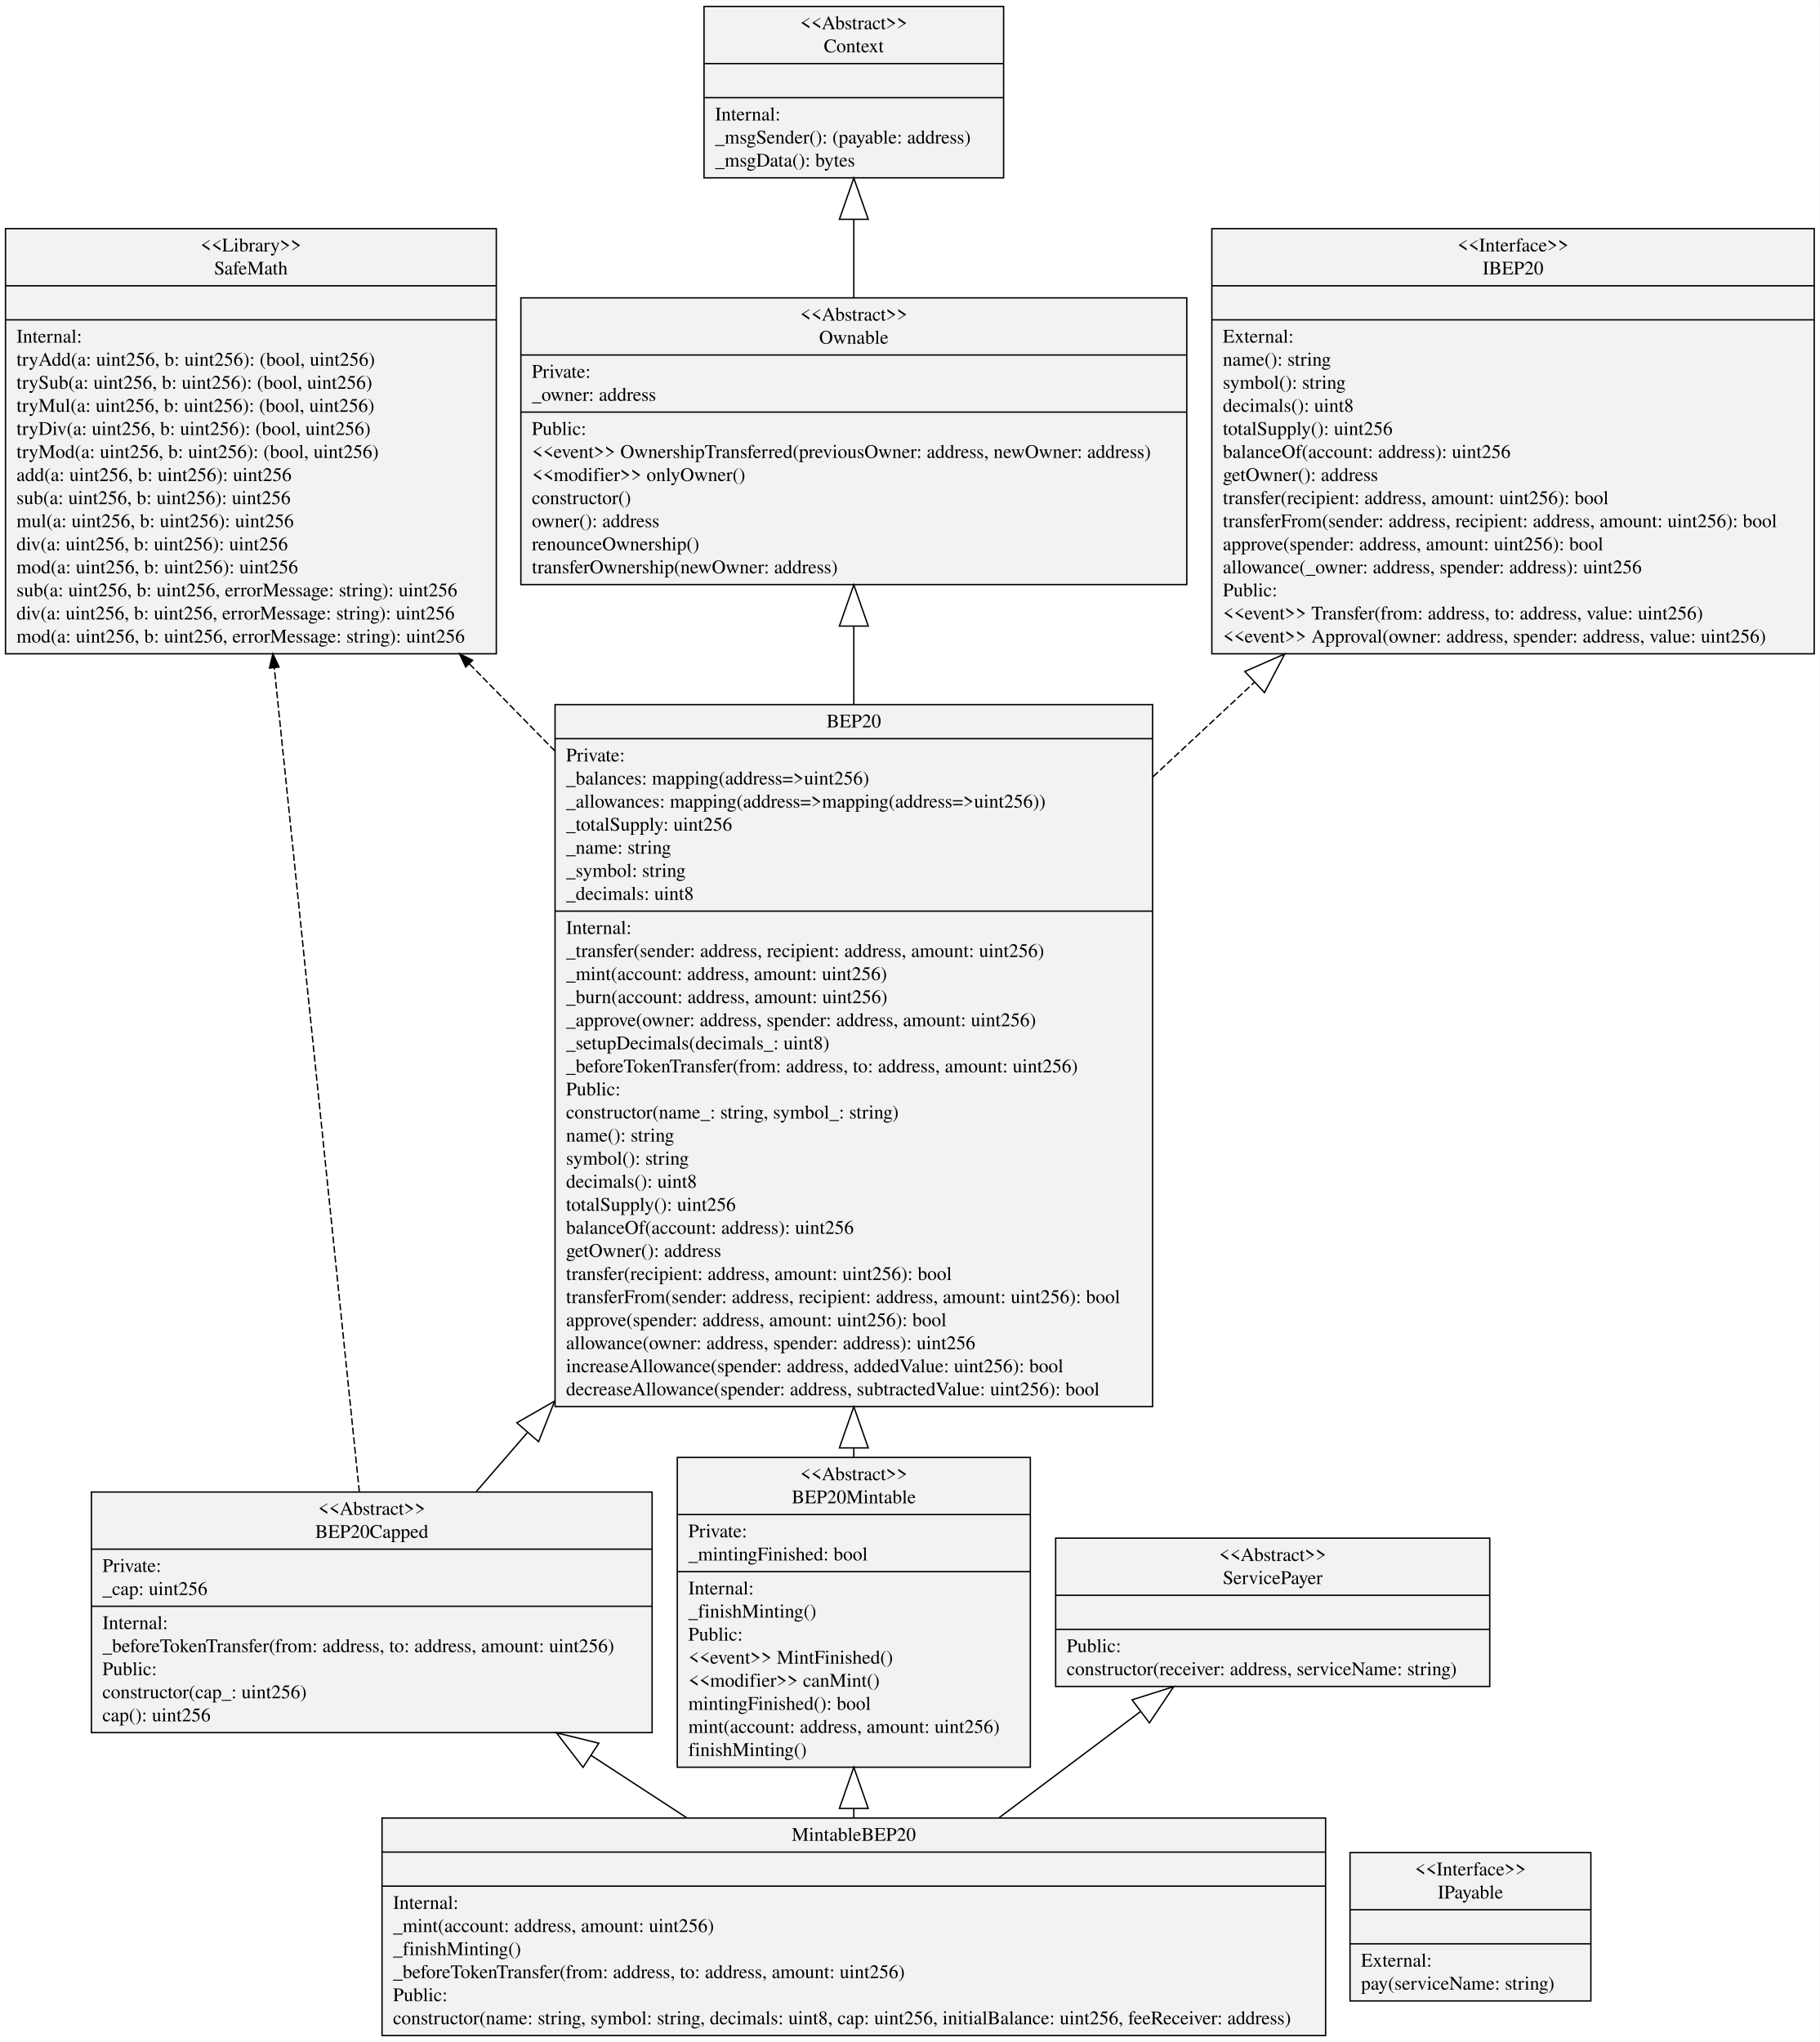
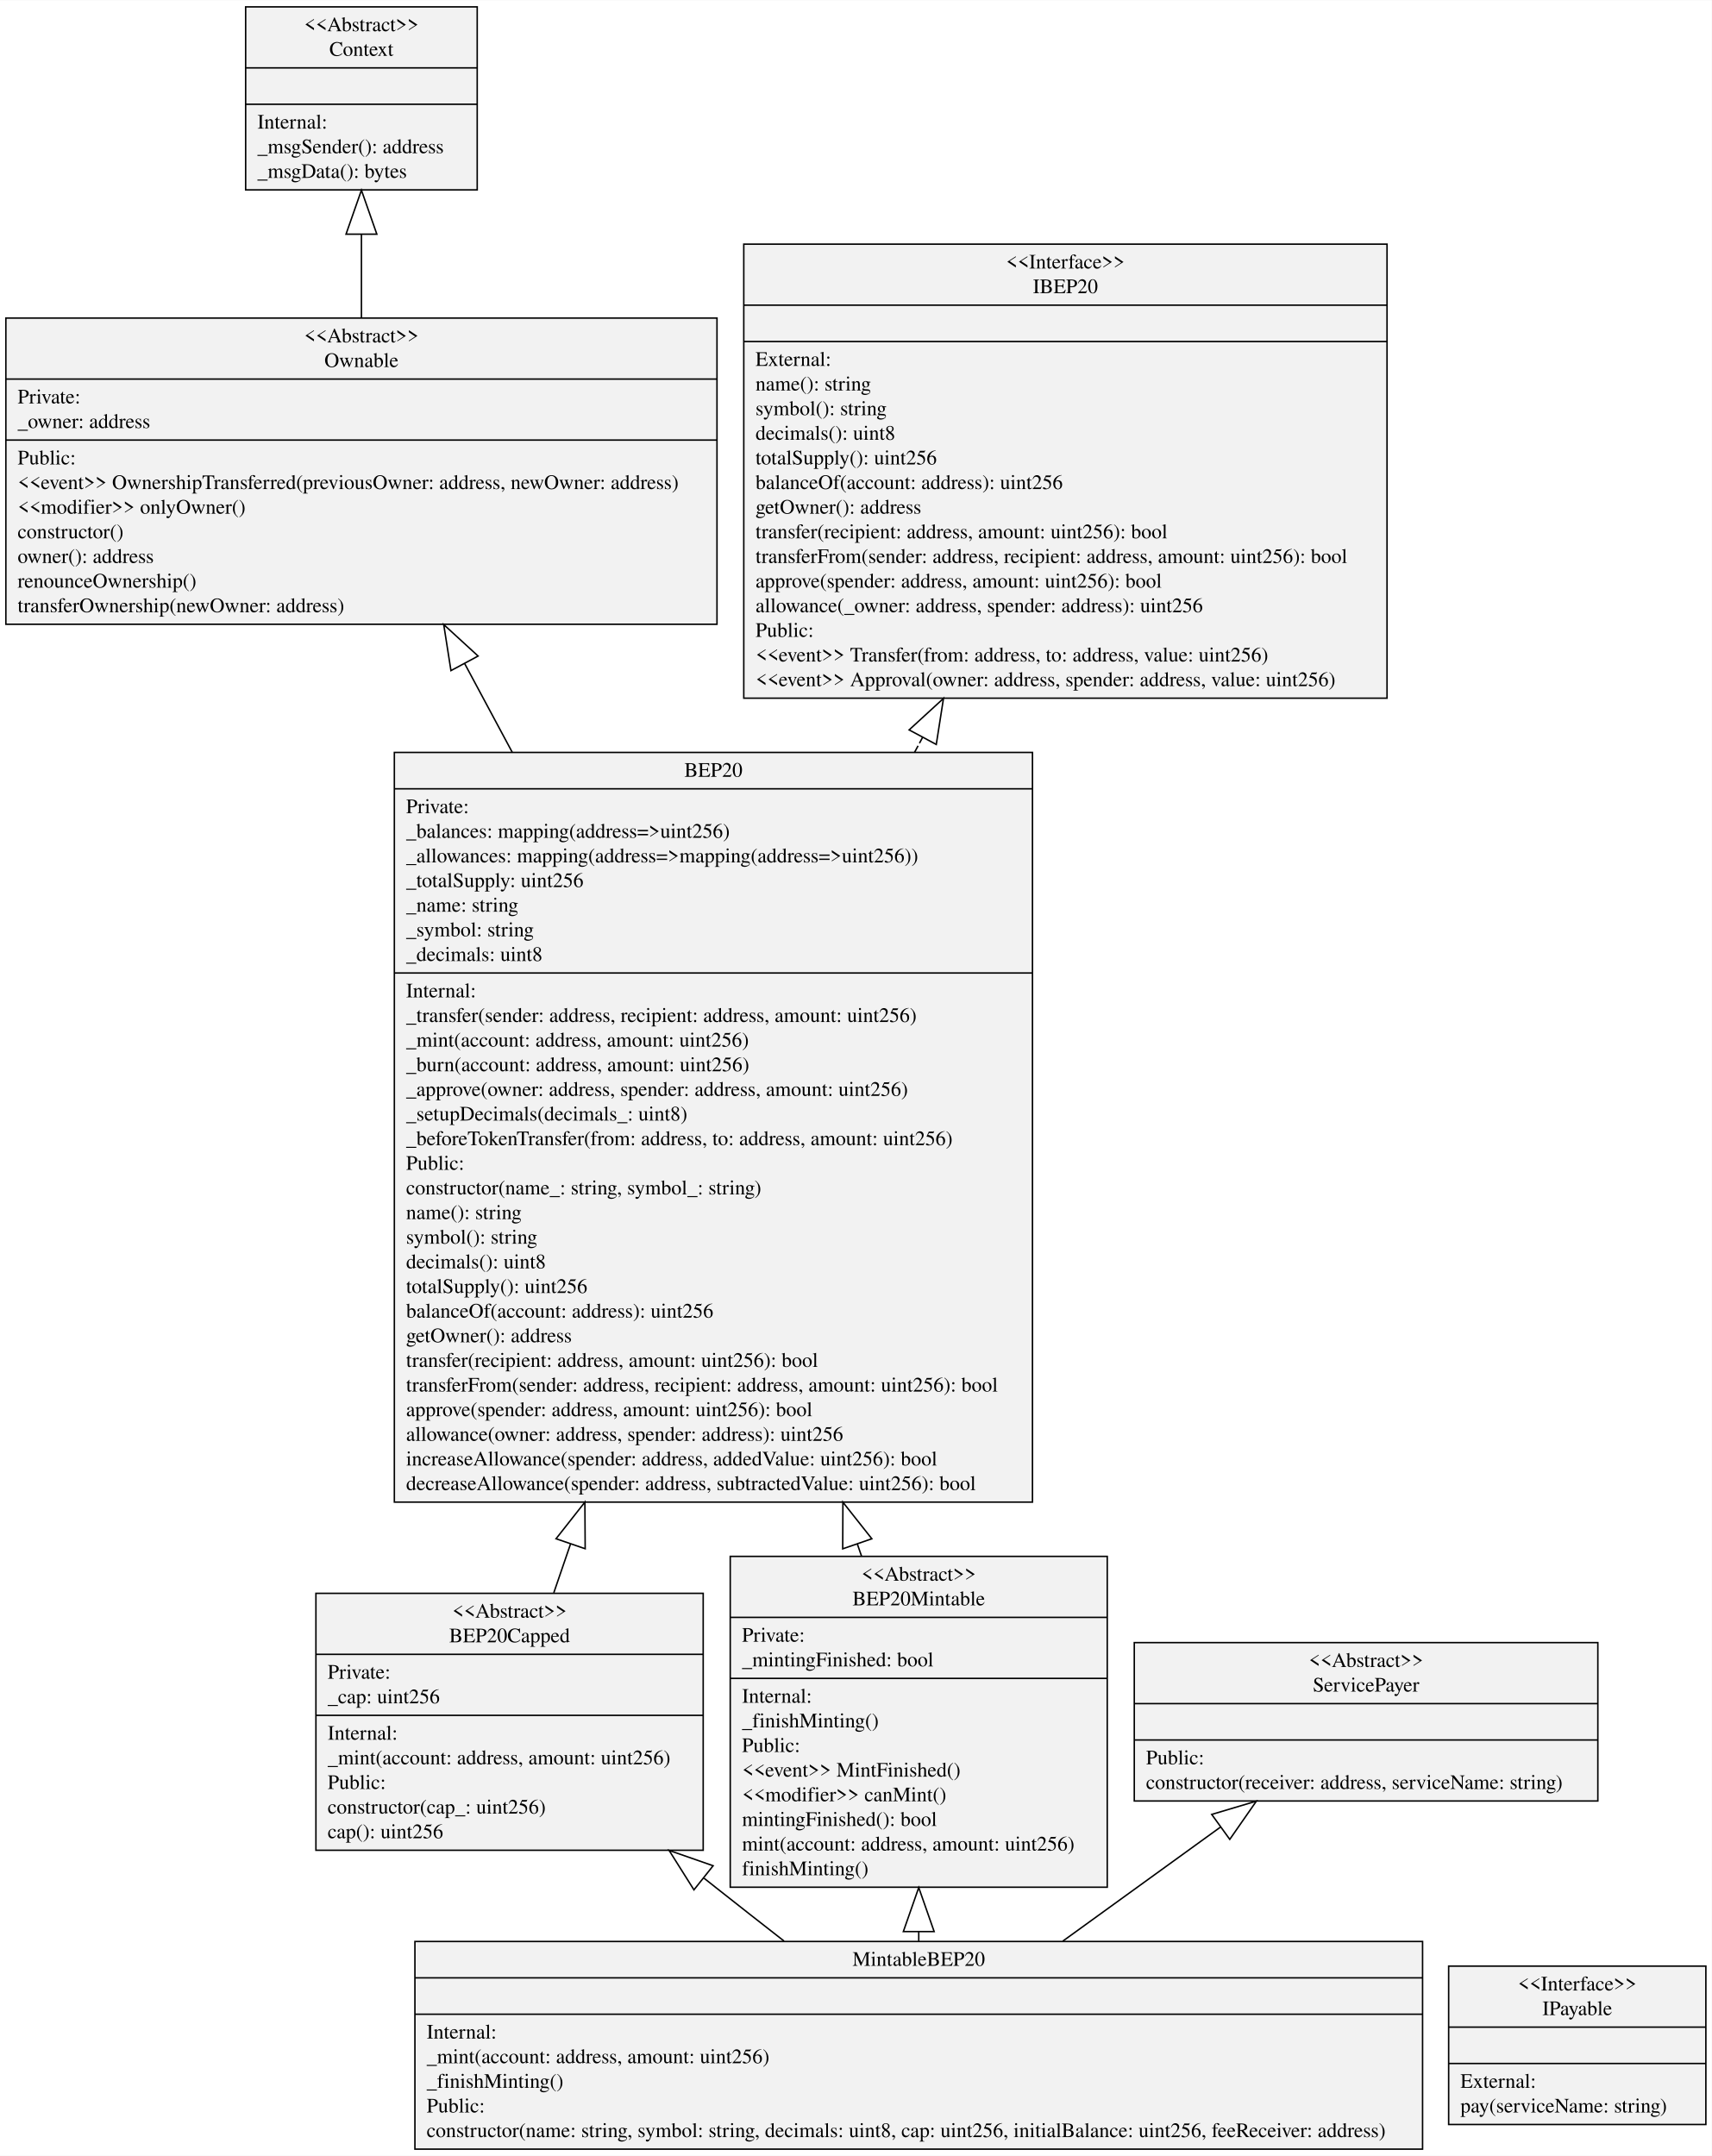
- <svg xmlns="http://www.w3.org/2000/svg" width="1325pt" height="1487pt" viewBox="0.00 0.00 1325.00 1486.60">
-   <g id="graph0" class="graph" transform="scale(1 1) rotate(0) translate(4 1482.6)">
-     <polygon fill="#ffffff" stroke="transparent" points="-4,4 -4,-1482.6 1320.996,-1482.6 1320.996,4 -4,4" />
+ <svg xmlns="http://www.w3.org/2000/svg" width="1167pt" height="1470pt" viewBox="0.00 0.00 1167.13 1469.80">
+   <g id="graph0" class="graph" transform="scale(1 1) rotate(0) translate(4 1465.8)">
+     <polygon fill="#ffffff" stroke="transparent" points="-4,4 -4,-1465.8 1163.126,-1465.8 1163.126,4 -4,4" />
    <g id="node1" class="node">
-       <polygon fill="#f2f2f2" stroke="#000000" points="508.624,-1353.3 508.624,-1478.1 726.769,-1478.1 726.769,-1353.3 508.624,-1353.3" />
-       <text text-anchor="middle" x="617.696" y="-1461.5" font-family="Times,serif" font-size="14.00" fill="#000000">&lt;&lt;Abstract&gt;&gt;</text>
-       <text text-anchor="middle" x="617.696" y="-1444.7" font-family="Times,serif" font-size="14.00" fill="#000000">Context</text>
-       <polyline fill="none" stroke="#000000" points="508.624,-1436.5 726.769,-1436.5 " />
-       <text text-anchor="middle" x="617.696" y="-1419.9" font-family="Times,serif" font-size="14.00" fill="#000000"> </text>
-       <polyline fill="none" stroke="#000000" points="508.624,-1411.7 726.769,-1411.7 " />
-       <text text-anchor="start" x="516.624" y="-1395.1" font-family="Times,serif" font-size="14.00" fill="#000000">Internal:</text>
-       <text text-anchor="start" x="516.624" y="-1378.3" font-family="Times,serif" font-size="14.00" fill="#000000">    _msgSender(): (payable: address)</text>
-       <text text-anchor="start" x="516.624" y="-1361.5" font-family="Times,serif" font-size="14.00" fill="#000000">    _msgData(): bytes</text>
+       <polygon fill="#f2f2f2" stroke="#000000" points="163.488,-1336.5 163.488,-1461.3 321.386,-1461.3 321.386,-1336.5 163.488,-1336.5" />
+       <text text-anchor="middle" x="242.437" y="-1444.7" font-family="Times,serif" font-size="14.00" fill="#000000">&lt;&lt;Abstract&gt;&gt;</text>
+       <text text-anchor="middle" x="242.437" y="-1427.9" font-family="Times,serif" font-size="14.00" fill="#000000">Context</text>
+       <polyline fill="none" stroke="#000000" points="163.488,-1419.7 321.386,-1419.7 " />
+       <text text-anchor="middle" x="242.437" y="-1403.1" font-family="Times,serif" font-size="14.00" fill="#000000"> </text>
+       <polyline fill="none" stroke="#000000" points="163.488,-1394.9 321.386,-1394.9 " />
+       <text text-anchor="start" x="171.488" y="-1378.3" font-family="Times,serif" font-size="14.00" fill="#000000">Internal:</text>
+       <text text-anchor="start" x="171.488" y="-1361.5" font-family="Times,serif" font-size="14.00" fill="#000000">    _msgSender(): address</text>
+       <text text-anchor="start" x="171.488" y="-1344.7" font-family="Times,serif" font-size="14.00" fill="#000000">    _msgData(): bytes</text>
    </g>
    <g id="node2" class="node">
-       <polygon fill="#f2f2f2" stroke="#000000" points="375.259,-1057.1 375.259,-1265.9 860.133,-1265.9 860.133,-1057.1 375.259,-1057.1" />
-       <text text-anchor="middle" x="617.696" y="-1249.3" font-family="Times,serif" font-size="14.00" fill="#000000">&lt;&lt;Abstract&gt;&gt;</text>
-       <text text-anchor="middle" x="617.696" y="-1232.5" font-family="Times,serif" font-size="14.00" fill="#000000">Ownable</text>
-       <polyline fill="none" stroke="#000000" points="375.259,-1224.3 860.133,-1224.3 " />
-       <text text-anchor="start" x="383.259" y="-1207.7" font-family="Times,serif" font-size="14.00" fill="#000000">Private:</text>
-       <text text-anchor="start" x="383.259" y="-1190.9" font-family="Times,serif" font-size="14.00" fill="#000000">   _owner: address</text>
-       <polyline fill="none" stroke="#000000" points="375.259,-1182.7 860.133,-1182.7 " />
-       <text text-anchor="start" x="383.259" y="-1166.1" font-family="Times,serif" font-size="14.00" fill="#000000">Public:</text>
-       <text text-anchor="start" x="383.259" y="-1149.3" font-family="Times,serif" font-size="14.00" fill="#000000">    &lt;&lt;event&gt;&gt; OwnershipTransferred(previousOwner: address, newOwner: address)</text>
-       <text text-anchor="start" x="383.259" y="-1132.5" font-family="Times,serif" font-size="14.00" fill="#000000">    &lt;&lt;modifier&gt;&gt; onlyOwner()</text>
-       <text text-anchor="start" x="383.259" y="-1115.7" font-family="Times,serif" font-size="14.00" fill="#000000">    constructor()</text>
-       <text text-anchor="start" x="383.259" y="-1098.9" font-family="Times,serif" font-size="14.00" fill="#000000">    owner(): address</text>
-       <text text-anchor="start" x="383.259" y="-1082.1" font-family="Times,serif" font-size="14.00" fill="#000000">    renounceOwnership()</text>
-       <text text-anchor="start" x="383.259" y="-1065.3" font-family="Times,serif" font-size="14.00" fill="#000000">    transferOwnership(newOwner: address)</text>
+       <polygon fill="#f2f2f2" stroke="#000000" points="0,-1040.3 0,-1249.1 484.874,-1249.1 484.874,-1040.3 0,-1040.3" />
+       <text text-anchor="middle" x="242.437" y="-1232.5" font-family="Times,serif" font-size="14.00" fill="#000000">&lt;&lt;Abstract&gt;&gt;</text>
+       <text text-anchor="middle" x="242.437" y="-1215.7" font-family="Times,serif" font-size="14.00" fill="#000000">Ownable</text>
+       <polyline fill="none" stroke="#000000" points="0,-1207.5 484.874,-1207.5 " />
+       <text text-anchor="start" x="8" y="-1190.9" font-family="Times,serif" font-size="14.00" fill="#000000">Private:</text>
+       <text text-anchor="start" x="8" y="-1174.1" font-family="Times,serif" font-size="14.00" fill="#000000">   _owner: address</text>
+       <polyline fill="none" stroke="#000000" points="0,-1165.9 484.874,-1165.9 " />
+       <text text-anchor="start" x="8" y="-1149.3" font-family="Times,serif" font-size="14.00" fill="#000000">Public:</text>
+       <text text-anchor="start" x="8" y="-1132.5" font-family="Times,serif" font-size="14.00" fill="#000000">    &lt;&lt;event&gt;&gt; OwnershipTransferred(previousOwner: address, newOwner: address)</text>
+       <text text-anchor="start" x="8" y="-1115.7" font-family="Times,serif" font-size="14.00" fill="#000000">    &lt;&lt;modifier&gt;&gt; onlyOwner()</text>
+       <text text-anchor="start" x="8" y="-1098.9" font-family="Times,serif" font-size="14.00" fill="#000000">    constructor()</text>
+       <text text-anchor="start" x="8" y="-1082.1" font-family="Times,serif" font-size="14.00" fill="#000000">    owner(): address</text>
+       <text text-anchor="start" x="8" y="-1065.3" font-family="Times,serif" font-size="14.00" fill="#000000">    renounceOwnership()</text>
+       <text text-anchor="start" x="8" y="-1048.5" font-family="Times,serif" font-size="14.00" fill="#000000">    transferOwnership(newOwner: address)</text>
    </g>
    <g id="edge1" class="edge">
-       <path fill="none" stroke="#000000" d="M617.696,-1265.993C617.696,-1284.826 617.696,-1304.344 617.696,-1322.819" />
-       <polygon fill="none" stroke="#000000" points="607.197,-1323.103 617.696,-1353.103 628.197,-1323.104 607.197,-1323.103" />
+       <path fill="none" stroke="#000000" d="M242.437,-1249.193C242.437,-1268.026 242.437,-1287.544 242.437,-1306.019" />
+       <polygon fill="none" stroke="#000000" points="231.937,-1306.303 242.437,-1336.303 252.937,-1306.304 231.937,-1306.303" />
    </g>
    <g id="node3" class="node">
-       <polygon fill="#f2f2f2" stroke="#000000" points="0,-1006.7 0,-1316.3 357.393,-1316.3 357.393,-1006.7 0,-1006.7" />
-       <text text-anchor="middle" x="178.696" y="-1299.7" font-family="Times,serif" font-size="14.00" fill="#000000">&lt;&lt;Library&gt;&gt;</text>
-       <text text-anchor="middle" x="178.696" y="-1282.9" font-family="Times,serif" font-size="14.00" fill="#000000">SafeMath</text>
-       <polyline fill="none" stroke="#000000" points="0,-1274.7 357.393,-1274.7 " />
-       <text text-anchor="middle" x="178.696" y="-1258.1" font-family="Times,serif" font-size="14.00" fill="#000000"> </text>
-       <polyline fill="none" stroke="#000000" points="0,-1249.9 357.393,-1249.9 " />
-       <text text-anchor="start" x="8" y="-1233.3" font-family="Times,serif" font-size="14.00" fill="#000000">Internal:</text>
-       <text text-anchor="start" x="8" y="-1216.5" font-family="Times,serif" font-size="14.00" fill="#000000">    tryAdd(a: uint256, b: uint256): (bool, uint256)</text>
-       <text text-anchor="start" x="8" y="-1199.7" font-family="Times,serif" font-size="14.00" fill="#000000">    trySub(a: uint256, b: uint256): (bool, uint256)</text>
-       <text text-anchor="start" x="8" y="-1182.9" font-family="Times,serif" font-size="14.00" fill="#000000">    tryMul(a: uint256, b: uint256): (bool, uint256)</text>
-       <text text-anchor="start" x="8" y="-1166.1" font-family="Times,serif" font-size="14.00" fill="#000000">    tryDiv(a: uint256, b: uint256): (bool, uint256)</text>
-       <text text-anchor="start" x="8" y="-1149.3" font-family="Times,serif" font-size="14.00" fill="#000000">    tryMod(a: uint256, b: uint256): (bool, uint256)</text>
-       <text text-anchor="start" x="8" y="-1132.5" font-family="Times,serif" font-size="14.00" fill="#000000">    add(a: uint256, b: uint256): uint256</text>
-       <text text-anchor="start" x="8" y="-1115.7" font-family="Times,serif" font-size="14.00" fill="#000000">    sub(a: uint256, b: uint256): uint256</text>
-       <text text-anchor="start" x="8" y="-1098.9" font-family="Times,serif" font-size="14.00" fill="#000000">    mul(a: uint256, b: uint256): uint256</text>
-       <text text-anchor="start" x="8" y="-1082.1" font-family="Times,serif" font-size="14.00" fill="#000000">    div(a: uint256, b: uint256): uint256</text>
-       <text text-anchor="start" x="8" y="-1065.3" font-family="Times,serif" font-size="14.00" fill="#000000">    mod(a: uint256, b: uint256): uint256</text>
-       <text text-anchor="start" x="8" y="-1048.5" font-family="Times,serif" font-size="14.00" fill="#000000">    sub(a: uint256, b: uint256, errorMessage: string): uint256</text>
-       <text text-anchor="start" x="8" y="-1031.7" font-family="Times,serif" font-size="14.00" fill="#000000">    div(a: uint256, b: uint256, errorMessage: string): uint256</text>
-       <text text-anchor="start" x="8" y="-1014.9" font-family="Times,serif" font-size="14.00" fill="#000000">    mod(a: uint256, b: uint256, errorMessage: string): uint256</text>
+       <polygon fill="#f2f2f2" stroke="#000000" points="503.137,-989.9 503.137,-1299.5 941.737,-1299.5 941.737,-989.9 503.137,-989.9" />
+       <text text-anchor="middle" x="722.437" y="-1282.9" font-family="Times,serif" font-size="14.00" fill="#000000">&lt;&lt;Interface&gt;&gt;</text>
+       <text text-anchor="middle" x="722.437" y="-1266.1" font-family="Times,serif" font-size="14.00" fill="#000000">IBEP20</text>
+       <polyline fill="none" stroke="#000000" points="503.137,-1257.9 941.737,-1257.9 " />
+       <text text-anchor="middle" x="722.437" y="-1241.3" font-family="Times,serif" font-size="14.00" fill="#000000"> </text>
+       <polyline fill="none" stroke="#000000" points="503.137,-1233.1 941.737,-1233.1 " />
+       <text text-anchor="start" x="511.137" y="-1216.5" font-family="Times,serif" font-size="14.00" fill="#000000">External:</text>
+       <text text-anchor="start" x="511.137" y="-1199.7" font-family="Times,serif" font-size="14.00" fill="#000000">     name(): string</text>
+       <text text-anchor="start" x="511.137" y="-1182.9" font-family="Times,serif" font-size="14.00" fill="#000000">     symbol(): string</text>
+       <text text-anchor="start" x="511.137" y="-1166.1" font-family="Times,serif" font-size="14.00" fill="#000000">     decimals(): uint8</text>
+       <text text-anchor="start" x="511.137" y="-1149.3" font-family="Times,serif" font-size="14.00" fill="#000000">     totalSupply(): uint256</text>
+       <text text-anchor="start" x="511.137" y="-1132.5" font-family="Times,serif" font-size="14.00" fill="#000000">     balanceOf(account: address): uint256</text>
+       <text text-anchor="start" x="511.137" y="-1115.7" font-family="Times,serif" font-size="14.00" fill="#000000">     getOwner(): address</text>
+       <text text-anchor="start" x="511.137" y="-1098.9" font-family="Times,serif" font-size="14.00" fill="#000000">     transfer(recipient: address, amount: uint256): bool</text>
+       <text text-anchor="start" x="511.137" y="-1082.1" font-family="Times,serif" font-size="14.00" fill="#000000">     transferFrom(sender: address, recipient: address, amount: uint256): bool</text>
+       <text text-anchor="start" x="511.137" y="-1065.3" font-family="Times,serif" font-size="14.00" fill="#000000">     approve(spender: address, amount: uint256): bool</text>
+       <text text-anchor="start" x="511.137" y="-1048.5" font-family="Times,serif" font-size="14.00" fill="#000000">     allowance(_owner: address, spender: address): uint256</text>
+       <text text-anchor="start" x="511.137" y="-1031.7" font-family="Times,serif" font-size="14.00" fill="#000000">Public:</text>
+       <text text-anchor="start" x="511.137" y="-1014.9" font-family="Times,serif" font-size="14.00" fill="#000000">    &lt;&lt;event&gt;&gt; Transfer(from: address, to: address, value: uint256)</text>
+       <text text-anchor="start" x="511.137" y="-998.1" font-family="Times,serif" font-size="14.00" fill="#000000">    &lt;&lt;event&gt;&gt; Approval(owner: address, spender: address, value: uint256)</text>
    </g>
    <g id="node4" class="node">
-       <polygon fill="#f2f2f2" stroke="#000000" points="878.396,-1006.7 878.396,-1316.3 1316.996,-1316.3 1316.996,-1006.7 878.396,-1006.7" />
-       <text text-anchor="middle" x="1097.696" y="-1299.7" font-family="Times,serif" font-size="14.00" fill="#000000">&lt;&lt;Interface&gt;&gt;</text>
-       <text text-anchor="middle" x="1097.696" y="-1282.9" font-family="Times,serif" font-size="14.00" fill="#000000">IBEP20</text>
-       <polyline fill="none" stroke="#000000" points="878.396,-1274.7 1316.996,-1274.7 " />
-       <text text-anchor="middle" x="1097.696" y="-1258.1" font-family="Times,serif" font-size="14.00" fill="#000000"> </text>
-       <polyline fill="none" stroke="#000000" points="878.396,-1249.9 1316.996,-1249.9 " />
-       <text text-anchor="start" x="886.396" y="-1233.3" font-family="Times,serif" font-size="14.00" fill="#000000">External:</text>
-       <text text-anchor="start" x="886.396" y="-1216.5" font-family="Times,serif" font-size="14.00" fill="#000000">     name(): string</text>
-       <text text-anchor="start" x="886.396" y="-1199.7" font-family="Times,serif" font-size="14.00" fill="#000000">     symbol(): string</text>
-       <text text-anchor="start" x="886.396" y="-1182.9" font-family="Times,serif" font-size="14.00" fill="#000000">     decimals(): uint8</text>
-       <text text-anchor="start" x="886.396" y="-1166.1" font-family="Times,serif" font-size="14.00" fill="#000000">     totalSupply(): uint256</text>
-       <text text-anchor="start" x="886.396" y="-1149.3" font-family="Times,serif" font-size="14.00" fill="#000000">     balanceOf(account: address): uint256</text>
-       <text text-anchor="start" x="886.396" y="-1132.5" font-family="Times,serif" font-size="14.00" fill="#000000">     getOwner(): address</text>
-       <text text-anchor="start" x="886.396" y="-1115.7" font-family="Times,serif" font-size="14.00" fill="#000000">     transfer(recipient: address, amount: uint256): bool</text>
-       <text text-anchor="start" x="886.396" y="-1098.9" font-family="Times,serif" font-size="14.00" fill="#000000">     transferFrom(sender: address, recipient: address, amount: uint256): bool</text>
-       <text text-anchor="start" x="886.396" y="-1082.1" font-family="Times,serif" font-size="14.00" fill="#000000">     approve(spender: address, amount: uint256): bool</text>
-       <text text-anchor="start" x="886.396" y="-1065.3" font-family="Times,serif" font-size="14.00" fill="#000000">     allowance(_owner: address, spender: address): uint256</text>
-       <text text-anchor="start" x="886.396" y="-1048.5" font-family="Times,serif" font-size="14.00" fill="#000000">Public:</text>
-       <text text-anchor="start" x="886.396" y="-1031.7" font-family="Times,serif" font-size="14.00" fill="#000000">    &lt;&lt;event&gt;&gt; Transfer(from: address, to: address, value: uint256)</text>
-       <text text-anchor="start" x="886.396" y="-1014.9" font-family="Times,serif" font-size="14.00" fill="#000000">    &lt;&lt;event&gt;&gt; Approval(owner: address, spender: address, value: uint256)</text>
+       <polygon fill="#f2f2f2" stroke="#000000" points="264.887,-441.7 264.887,-952.9 699.987,-952.9 699.987,-441.7 264.887,-441.7" />
+       <text text-anchor="middle" x="482.437" y="-936.3" font-family="Times,serif" font-size="14.00" fill="#000000">BEP20</text>
+       <polyline fill="none" stroke="#000000" points="264.887,-928.1 699.987,-928.1 " />
+       <text text-anchor="start" x="272.887" y="-911.5" font-family="Times,serif" font-size="14.00" fill="#000000">Private:</text>
+       <text text-anchor="start" x="272.887" y="-894.7" font-family="Times,serif" font-size="14.00" fill="#000000">   _balances: mapping(address=&gt;uint256)</text>
+       <text text-anchor="start" x="272.887" y="-877.9" font-family="Times,serif" font-size="14.00" fill="#000000">   _allowances: mapping(address=&gt;mapping(address=&gt;uint256))</text>
+       <text text-anchor="start" x="272.887" y="-861.1" font-family="Times,serif" font-size="14.00" fill="#000000">   _totalSupply: uint256</text>
+       <text text-anchor="start" x="272.887" y="-844.3" font-family="Times,serif" font-size="14.00" fill="#000000">   _name: string</text>
+       <text text-anchor="start" x="272.887" y="-827.5" font-family="Times,serif" font-size="14.00" fill="#000000">   _symbol: string</text>
+       <text text-anchor="start" x="272.887" y="-810.7" font-family="Times,serif" font-size="14.00" fill="#000000">   _decimals: uint8</text>
+       <polyline fill="none" stroke="#000000" points="264.887,-802.5 699.987,-802.5 " />
+       <text text-anchor="start" x="272.887" y="-785.9" font-family="Times,serif" font-size="14.00" fill="#000000">Internal:</text>
+       <text text-anchor="start" x="272.887" y="-769.1" font-family="Times,serif" font-size="14.00" fill="#000000">    _transfer(sender: address, recipient: address, amount: uint256)</text>
+       <text text-anchor="start" x="272.887" y="-752.3" font-family="Times,serif" font-size="14.00" fill="#000000">    _mint(account: address, amount: uint256)</text>
+       <text text-anchor="start" x="272.887" y="-735.5" font-family="Times,serif" font-size="14.00" fill="#000000">    _burn(account: address, amount: uint256)</text>
+       <text text-anchor="start" x="272.887" y="-718.7" font-family="Times,serif" font-size="14.00" fill="#000000">    _approve(owner: address, spender: address, amount: uint256)</text>
+       <text text-anchor="start" x="272.887" y="-701.9" font-family="Times,serif" font-size="14.00" fill="#000000">    _setupDecimals(decimals_: uint8)</text>
+       <text text-anchor="start" x="272.887" y="-685.1" font-family="Times,serif" font-size="14.00" fill="#000000">    _beforeTokenTransfer(from: address, to: address, amount: uint256)</text>
+       <text text-anchor="start" x="272.887" y="-668.3" font-family="Times,serif" font-size="14.00" fill="#000000">Public:</text>
+       <text text-anchor="start" x="272.887" y="-651.5" font-family="Times,serif" font-size="14.00" fill="#000000">    constructor(name_: string, symbol_: string)</text>
+       <text text-anchor="start" x="272.887" y="-634.7" font-family="Times,serif" font-size="14.00" fill="#000000">    name(): string</text>
+       <text text-anchor="start" x="272.887" y="-617.9" font-family="Times,serif" font-size="14.00" fill="#000000">    symbol(): string</text>
+       <text text-anchor="start" x="272.887" y="-601.1" font-family="Times,serif" font-size="14.00" fill="#000000">    decimals(): uint8</text>
+       <text text-anchor="start" x="272.887" y="-584.3" font-family="Times,serif" font-size="14.00" fill="#000000">    totalSupply(): uint256</text>
+       <text text-anchor="start" x="272.887" y="-567.5" font-family="Times,serif" font-size="14.00" fill="#000000">    balanceOf(account: address): uint256</text>
+       <text text-anchor="start" x="272.887" y="-550.7" font-family="Times,serif" font-size="14.00" fill="#000000">    getOwner(): address</text>
+       <text text-anchor="start" x="272.887" y="-533.9" font-family="Times,serif" font-size="14.00" fill="#000000">    transfer(recipient: address, amount: uint256): bool</text>
+       <text text-anchor="start" x="272.887" y="-517.1" font-family="Times,serif" font-size="14.00" fill="#000000">    transferFrom(sender: address, recipient: address, amount: uint256): bool</text>
+       <text text-anchor="start" x="272.887" y="-500.3" font-family="Times,serif" font-size="14.00" fill="#000000">    approve(spender: address, amount: uint256): bool</text>
+       <text text-anchor="start" x="272.887" y="-483.5" font-family="Times,serif" font-size="14.00" fill="#000000">    allowance(owner: address, spender: address): uint256</text>
+       <text text-anchor="start" x="272.887" y="-466.7" font-family="Times,serif" font-size="14.00" fill="#000000">    increaseAllowance(spender: address, addedValue: uint256): bool</text>
+       <text text-anchor="start" x="272.887" y="-449.9" font-family="Times,serif" font-size="14.00" fill="#000000">    decreaseAllowance(spender: address, subtractedValue: uint256): bool</text>
+     </g>
+     <g id="edge2" class="edge">
+       <path fill="none" stroke="#000000" d="M345.263,-953.015C334.094,-973.836 323.127,-994.28 312.762,-1013.603" />
+       <polygon fill="none" stroke="#000000" points="303.477,-1008.7 298.548,-1040.1 321.982,-1018.627 303.477,-1008.7" />
+     </g>
+     <g id="edge3" class="edge">
+       <path fill="none" stroke="#000000" stroke-dasharray="5,2" d="M619.611,-953.015C621.434,-956.414 623.252,-959.803 625.063,-963.178" />
+       <polygon fill="none" stroke="#000000" points="615.878,-968.269 639.312,-989.742 634.384,-958.342 615.878,-968.269" />
    </g>
    <g id="node5" class="node">
-       <polygon fill="#f2f2f2" stroke="#000000" points="400.147,-458.5 400.147,-969.7 835.246,-969.7 835.246,-458.5 400.147,-458.5" />
-       <text text-anchor="middle" x="617.696" y="-953.1" font-family="Times,serif" font-size="14.00" fill="#000000">BEP20</text>
-       <polyline fill="none" stroke="#000000" points="400.147,-944.9 835.246,-944.9 " />
-       <text text-anchor="start" x="408.147" y="-928.3" font-family="Times,serif" font-size="14.00" fill="#000000">Private:</text>
-       <text text-anchor="start" x="408.147" y="-911.5" font-family="Times,serif" font-size="14.00" fill="#000000">   _balances: mapping(address=&gt;uint256)</text>
-       <text text-anchor="start" x="408.147" y="-894.7" font-family="Times,serif" font-size="14.00" fill="#000000">   _allowances: mapping(address=&gt;mapping(address=&gt;uint256))</text>
-       <text text-anchor="start" x="408.147" y="-877.9" font-family="Times,serif" font-size="14.00" fill="#000000">   _totalSupply: uint256</text>
-       <text text-anchor="start" x="408.147" y="-861.1" font-family="Times,serif" font-size="14.00" fill="#000000">   _name: string</text>
-       <text text-anchor="start" x="408.147" y="-844.3" font-family="Times,serif" font-size="14.00" fill="#000000">   _symbol: string</text>
-       <text text-anchor="start" x="408.147" y="-827.5" font-family="Times,serif" font-size="14.00" fill="#000000">   _decimals: uint8</text>
-       <polyline fill="none" stroke="#000000" points="400.147,-819.3 835.246,-819.3 " />
-       <text text-anchor="start" x="408.147" y="-802.7" font-family="Times,serif" font-size="14.00" fill="#000000">Internal:</text>
-       <text text-anchor="start" x="408.147" y="-785.9" font-family="Times,serif" font-size="14.00" fill="#000000">    _transfer(sender: address, recipient: address, amount: uint256)</text>
-       <text text-anchor="start" x="408.147" y="-769.1" font-family="Times,serif" font-size="14.00" fill="#000000">    _mint(account: address, amount: uint256)</text>
-       <text text-anchor="start" x="408.147" y="-752.3" font-family="Times,serif" font-size="14.00" fill="#000000">    _burn(account: address, amount: uint256)</text>
-       <text text-anchor="start" x="408.147" y="-735.5" font-family="Times,serif" font-size="14.00" fill="#000000">    _approve(owner: address, spender: address, amount: uint256)</text>
-       <text text-anchor="start" x="408.147" y="-718.7" font-family="Times,serif" font-size="14.00" fill="#000000">    _setupDecimals(decimals_: uint8)</text>
-       <text text-anchor="start" x="408.147" y="-701.9" font-family="Times,serif" font-size="14.00" fill="#000000">    _beforeTokenTransfer(from: address, to: address, amount: uint256)</text>
-       <text text-anchor="start" x="408.147" y="-685.1" font-family="Times,serif" font-size="14.00" fill="#000000">Public:</text>
-       <text text-anchor="start" x="408.147" y="-668.3" font-family="Times,serif" font-size="14.00" fill="#000000">    constructor(name_: string, symbol_: string)</text>
-       <text text-anchor="start" x="408.147" y="-651.5" font-family="Times,serif" font-size="14.00" fill="#000000">    name(): string</text>
-       <text text-anchor="start" x="408.147" y="-634.7" font-family="Times,serif" font-size="14.00" fill="#000000">    symbol(): string</text>
-       <text text-anchor="start" x="408.147" y="-617.9" font-family="Times,serif" font-size="14.00" fill="#000000">    decimals(): uint8</text>
-       <text text-anchor="start" x="408.147" y="-601.1" font-family="Times,serif" font-size="14.00" fill="#000000">    totalSupply(): uint256</text>
-       <text text-anchor="start" x="408.147" y="-584.3" font-family="Times,serif" font-size="14.00" fill="#000000">    balanceOf(account: address): uint256</text>
-       <text text-anchor="start" x="408.147" y="-567.5" font-family="Times,serif" font-size="14.00" fill="#000000">    getOwner(): address</text>
-       <text text-anchor="start" x="408.147" y="-550.7" font-family="Times,serif" font-size="14.00" fill="#000000">    transfer(recipient: address, amount: uint256): bool</text>
-       <text text-anchor="start" x="408.147" y="-533.9" font-family="Times,serif" font-size="14.00" fill="#000000">    transferFrom(sender: address, recipient: address, amount: uint256): bool</text>
-       <text text-anchor="start" x="408.147" y="-517.1" font-family="Times,serif" font-size="14.00" fill="#000000">    approve(spender: address, amount: uint256): bool</text>
-       <text text-anchor="start" x="408.147" y="-500.3" font-family="Times,serif" font-size="14.00" fill="#000000">    allowance(owner: address, spender: address): uint256</text>
-       <text text-anchor="start" x="408.147" y="-483.5" font-family="Times,serif" font-size="14.00" fill="#000000">    increaseAllowance(spender: address, addedValue: uint256): bool</text>
-       <text text-anchor="start" x="408.147" y="-466.7" font-family="Times,serif" font-size="14.00" fill="#000000">    decreaseAllowance(spender: address, subtractedValue: uint256): bool</text>
-     </g>
-     <g id="edge2" class="edge">
-       <path fill="none" stroke="#000000" d="M617.696,-969.815C617.696,-989.32 617.696,-1008.493 617.696,-1026.725" />
-       <polygon fill="none" stroke="#000000" points="607.197,-1026.9 617.696,-1056.9 628.197,-1026.9 607.197,-1026.9" />
+       <polygon fill="#f2f2f2" stroke="#000000" points="211.405,-204.3 211.405,-379.5 475.469,-379.5 475.469,-204.3 211.405,-204.3" />
+       <text text-anchor="middle" x="343.437" y="-362.9" font-family="Times,serif" font-size="14.00" fill="#000000">&lt;&lt;Abstract&gt;&gt;</text>
+       <text text-anchor="middle" x="343.437" y="-346.1" font-family="Times,serif" font-size="14.00" fill="#000000">BEP20Capped</text>
+       <polyline fill="none" stroke="#000000" points="211.405,-337.9 475.469,-337.9 " />
+       <text text-anchor="start" x="219.405" y="-321.3" font-family="Times,serif" font-size="14.00" fill="#000000">Private:</text>
+       <text text-anchor="start" x="219.405" y="-304.5" font-family="Times,serif" font-size="14.00" fill="#000000">   _cap: uint256</text>
+       <polyline fill="none" stroke="#000000" points="211.405,-296.3 475.469,-296.3 " />
+       <text text-anchor="start" x="219.405" y="-279.7" font-family="Times,serif" font-size="14.00" fill="#000000">Internal:</text>
+       <text text-anchor="start" x="219.405" y="-262.9" font-family="Times,serif" font-size="14.00" fill="#000000">    _mint(account: address, amount: uint256)</text>
+       <text text-anchor="start" x="219.405" y="-246.1" font-family="Times,serif" font-size="14.00" fill="#000000">Public:</text>
+       <text text-anchor="start" x="219.405" y="-229.3" font-family="Times,serif" font-size="14.00" fill="#000000">    constructor(cap_: uint256)</text>
+       <text text-anchor="start" x="219.405" y="-212.5" font-family="Times,serif" font-size="14.00" fill="#000000">    cap(): uint256</text>
    </g>
    <g id="edge4" class="edge">
-       <path fill="none" stroke="#000000" stroke-dasharray="5,2" d="M400.126,-935.834C379.103,-957.258 358.058,-978.707 337.76,-999.393" />
-       <polygon fill="#000000" stroke="#000000" points="335.118,-997.088 330.612,-1006.677 340.114,-1001.991 335.118,-997.088" />
-     </g>
-     <g id="edge3" class="edge">
-       <path fill="none" stroke="#000000" stroke-dasharray="5,2" d="M835.576,-917.182C860.245,-940.176 885.229,-963.462 909.472,-986.059" />
-       <polygon fill="none" stroke="#000000" points="902.393,-993.815 931.498,-1006.589 916.712,-978.453 902.393,-993.815" />
+       <path fill="none" stroke="#000000" d="M373.598,-379.866C377.207,-390.393 381.028,-401.536 384.995,-413.105" />
+       <polygon fill="none" stroke="#000000" points="375.133,-416.716 394.795,-441.688 394.997,-409.905 375.133,-416.716" />
    </g>
    <g id="node6" class="node">
-       <polygon fill="#f2f2f2" stroke="#000000" points="62.568,-221.1 62.568,-396.3 470.825,-396.3 470.825,-221.1 62.568,-221.1" />
-       <text text-anchor="middle" x="266.696" y="-379.7" font-family="Times,serif" font-size="14.00" fill="#000000">&lt;&lt;Abstract&gt;&gt;</text>
-       <text text-anchor="middle" x="266.696" y="-362.9" font-family="Times,serif" font-size="14.00" fill="#000000">BEP20Capped</text>
-       <polyline fill="none" stroke="#000000" points="62.568,-354.7 470.825,-354.7 " />
-       <text text-anchor="start" x="70.568" y="-338.1" font-family="Times,serif" font-size="14.00" fill="#000000">Private:</text>
-       <text text-anchor="start" x="70.568" y="-321.3" font-family="Times,serif" font-size="14.00" fill="#000000">   _cap: uint256</text>
-       <polyline fill="none" stroke="#000000" points="62.568,-313.1 470.825,-313.1 " />
-       <text text-anchor="start" x="70.568" y="-296.5" font-family="Times,serif" font-size="14.00" fill="#000000">Internal:</text>
-       <text text-anchor="start" x="70.568" y="-279.7" font-family="Times,serif" font-size="14.00" fill="#000000">    _beforeTokenTransfer(from: address, to: address, amount: uint256)</text>
-       <text text-anchor="start" x="70.568" y="-262.9" font-family="Times,serif" font-size="14.00" fill="#000000">Public:</text>
-       <text text-anchor="start" x="70.568" y="-246.1" font-family="Times,serif" font-size="14.00" fill="#000000">    constructor(cap_: uint256)</text>
-       <text text-anchor="start" x="70.568" y="-229.3" font-family="Times,serif" font-size="14.00" fill="#000000">    cap(): uint256</text>
+       <polygon fill="#f2f2f2" stroke="#000000" points="493.905,-179.1 493.905,-404.7 750.969,-404.7 750.969,-179.1 493.905,-179.1" />
+       <text text-anchor="middle" x="622.437" y="-388.1" font-family="Times,serif" font-size="14.00" fill="#000000">&lt;&lt;Abstract&gt;&gt;</text>
+       <text text-anchor="middle" x="622.437" y="-371.3" font-family="Times,serif" font-size="14.00" fill="#000000">BEP20Mintable</text>
+       <polyline fill="none" stroke="#000000" points="493.905,-363.1 750.969,-363.1 " />
+       <text text-anchor="start" x="501.905" y="-346.5" font-family="Times,serif" font-size="14.00" fill="#000000">Private:</text>
+       <text text-anchor="start" x="501.905" y="-329.7" font-family="Times,serif" font-size="14.00" fill="#000000">   _mintingFinished: bool</text>
+       <polyline fill="none" stroke="#000000" points="493.905,-321.5 750.969,-321.5 " />
+       <text text-anchor="start" x="501.905" y="-304.9" font-family="Times,serif" font-size="14.00" fill="#000000">Internal:</text>
+       <text text-anchor="start" x="501.905" y="-288.1" font-family="Times,serif" font-size="14.00" fill="#000000">    _finishMinting()</text>
+       <text text-anchor="start" x="501.905" y="-271.3" font-family="Times,serif" font-size="14.00" fill="#000000">Public:</text>
+       <text text-anchor="start" x="501.905" y="-254.5" font-family="Times,serif" font-size="14.00" fill="#000000">    &lt;&lt;event&gt;&gt; MintFinished()</text>
+       <text text-anchor="start" x="501.905" y="-237.7" font-family="Times,serif" font-size="14.00" fill="#000000">    &lt;&lt;modifier&gt;&gt; canMint()</text>
+       <text text-anchor="start" x="501.905" y="-220.9" font-family="Times,serif" font-size="14.00" fill="#000000">    mintingFinished(): bool</text>
+       <text text-anchor="start" x="501.905" y="-204.1" font-family="Times,serif" font-size="14.00" fill="#000000">    mint(account: address, amount: uint256)</text>
+       <text text-anchor="start" x="501.905" y="-187.3" font-family="Times,serif" font-size="14.00" fill="#000000">    finishMinting()</text>
+     </g>
+     <g id="edge5" class="edge">
+       <path fill="none" stroke="#000000" d="M583.439,-404.827C582.482,-407.599 581.514,-410.401 580.538,-413.227" />
+       <polygon fill="none" stroke="#000000" points="570.594,-409.855 570.726,-441.639 590.444,-416.71 570.594,-409.855" />
+     </g>
+     <g id="node7" class="node">
+       <polygon fill="#f2f2f2" stroke="#000000" points="983.748,-17.3 983.748,-125.3 1159.126,-125.3 1159.126,-17.3 983.748,-17.3" />
+       <text text-anchor="middle" x="1071.437" y="-108.7" font-family="Times,serif" font-size="14.00" fill="#000000">&lt;&lt;Interface&gt;&gt;</text>
+       <text text-anchor="middle" x="1071.437" y="-91.9" font-family="Times,serif" font-size="14.00" fill="#000000">IPayable</text>
+       <polyline fill="none" stroke="#000000" points="983.748,-83.7 1159.126,-83.7 " />
+       <text text-anchor="middle" x="1071.437" y="-67.1" font-family="Times,serif" font-size="14.00" fill="#000000"> </text>
+       <polyline fill="none" stroke="#000000" points="983.748,-58.9 1159.126,-58.9 " />
+       <text text-anchor="start" x="991.748" y="-42.3" font-family="Times,serif" font-size="14.00" fill="#000000">External:</text>
+       <text text-anchor="start" x="991.748" y="-25.5" font-family="Times,serif" font-size="14.00" fill="#000000">     pay(serviceName: string)</text>
+     </g>
+     <g id="node8" class="node">
+       <polygon fill="#f2f2f2" stroke="#000000" points="769.397,-237.9 769.397,-345.9 1085.477,-345.9 1085.477,-237.9 769.397,-237.9" />
+       <text text-anchor="middle" x="927.437" y="-329.3" font-family="Times,serif" font-size="14.00" fill="#000000">&lt;&lt;Abstract&gt;&gt;</text>
+       <text text-anchor="middle" x="927.437" y="-312.5" font-family="Times,serif" font-size="14.00" fill="#000000">ServicePayer</text>
+       <polyline fill="none" stroke="#000000" points="769.397,-304.3 1085.477,-304.3 " />
+       <text text-anchor="middle" x="927.437" y="-287.7" font-family="Times,serif" font-size="14.00" fill="#000000"> </text>
+       <polyline fill="none" stroke="#000000" points="769.397,-279.5 1085.477,-279.5 " />
+       <text text-anchor="start" x="777.397" y="-262.9" font-family="Times,serif" font-size="14.00" fill="#000000">Public:</text>
+       <text text-anchor="start" x="777.397" y="-246.1" font-family="Times,serif" font-size="14.00" fill="#000000">    constructor(receiver: address, serviceName: string)</text>
+     </g>
+     <g id="node9" class="node">
+       <polygon fill="#f2f2f2" stroke="#000000" points="278.907,-.5 278.907,-142.1 965.967,-142.1 965.967,-.5 278.907,-.5" />
+       <text text-anchor="middle" x="622.437" y="-125.5" font-family="Times,serif" font-size="14.00" fill="#000000">MintableBEP20</text>
+       <polyline fill="none" stroke="#000000" points="278.907,-117.3 965.967,-117.3 " />
+       <text text-anchor="middle" x="622.437" y="-100.7" font-family="Times,serif" font-size="14.00" fill="#000000"> </text>
+       <polyline fill="none" stroke="#000000" points="278.907,-92.5 965.967,-92.5 " />
+       <text text-anchor="start" x="286.907" y="-75.9" font-family="Times,serif" font-size="14.00" fill="#000000">Internal:</text>
+       <text text-anchor="start" x="286.907" y="-59.1" font-family="Times,serif" font-size="14.00" fill="#000000">    _mint(account: address, amount: uint256)</text>
+       <text text-anchor="start" x="286.907" y="-42.3" font-family="Times,serif" font-size="14.00" fill="#000000">    _finishMinting()</text>
+       <text text-anchor="start" x="286.907" y="-25.5" font-family="Times,serif" font-size="14.00" fill="#000000">Public:</text>
+       <text text-anchor="start" x="286.907" y="-8.7" font-family="Times,serif" font-size="14.00" fill="#000000">    constructor(name: string, symbol: string, decimals: uint8, cap: uint256, initialBalance: uint256, feeReceiver: address)</text>
    </g>
    <g id="edge6" class="edge">
-       <path fill="none" stroke="#000000" stroke-dasharray="5,2" d="M257.651,-396.354C243.091,-537.456 214.219,-817.252 195.716,-996.567" />
-       <polygon fill="#000000" stroke="#000000" points="192.223,-996.322 194.678,-1006.628 199.186,-997.04 192.223,-996.322" />
-     </g>
-     <g id="edge5" class="edge">
-       <path fill="none" stroke="#000000" d="M342.858,-396.666C354.508,-410.121 367.028,-424.582 380.075,-439.65" />
-       <polygon fill="none" stroke="#000000" points="372.302,-446.715 399.877,-462.522 388.179,-432.969 372.302,-446.715" />
-     </g>
-     <g id="node7" class="node">
-       <polygon fill="#f2f2f2" stroke="#000000" points="489.164,-195.9 489.164,-421.5 746.229,-421.5 746.229,-195.9 489.164,-195.9" />
-       <text text-anchor="middle" x="617.696" y="-404.9" font-family="Times,serif" font-size="14.00" fill="#000000">&lt;&lt;Abstract&gt;&gt;</text>
-       <text text-anchor="middle" x="617.696" y="-388.1" font-family="Times,serif" font-size="14.00" fill="#000000">BEP20Mintable</text>
-       <polyline fill="none" stroke="#000000" points="489.164,-379.9 746.229,-379.9 " />
-       <text text-anchor="start" x="497.164" y="-363.3" font-family="Times,serif" font-size="14.00" fill="#000000">Private:</text>
-       <text text-anchor="start" x="497.164" y="-346.5" font-family="Times,serif" font-size="14.00" fill="#000000">   _mintingFinished: bool</text>
-       <polyline fill="none" stroke="#000000" points="489.164,-338.3 746.229,-338.3 " />
-       <text text-anchor="start" x="497.164" y="-321.7" font-family="Times,serif" font-size="14.00" fill="#000000">Internal:</text>
-       <text text-anchor="start" x="497.164" y="-304.9" font-family="Times,serif" font-size="14.00" fill="#000000">    _finishMinting()</text>
-       <text text-anchor="start" x="497.164" y="-288.1" font-family="Times,serif" font-size="14.00" fill="#000000">Public:</text>
-       <text text-anchor="start" x="497.164" y="-271.3" font-family="Times,serif" font-size="14.00" fill="#000000">    &lt;&lt;event&gt;&gt; MintFinished()</text>
-       <text text-anchor="start" x="497.164" y="-254.5" font-family="Times,serif" font-size="14.00" fill="#000000">    &lt;&lt;modifier&gt;&gt; canMint()</text>
-       <text text-anchor="start" x="497.164" y="-237.7" font-family="Times,serif" font-size="14.00" fill="#000000">    mintingFinished(): bool</text>
-       <text text-anchor="start" x="497.164" y="-220.9" font-family="Times,serif" font-size="14.00" fill="#000000">    mint(account: address, amount: uint256)</text>
-       <text text-anchor="start" x="497.164" y="-204.1" font-family="Times,serif" font-size="14.00" fill="#000000">    finishMinting()</text>
+       <path fill="none" stroke="#000000" d="M530.601,-142.376C515.157,-154.423 499.317,-166.838 484.437,-178.6 481.656,-180.798 478.846,-183.023 476.015,-185.268" />
+       <polygon fill="none" stroke="#000000" points="469.159,-177.305 452.222,-204.2 482.235,-193.737 469.159,-177.305" />
    </g>
    <g id="edge7" class="edge">
-       <path fill="none" stroke="#000000" d="M617.696,-421.627C617.696,-423.845 617.696,-426.081 617.696,-428.334" />
-       <polygon fill="none" stroke="#000000" points="607.197,-428.439 617.696,-458.439 628.197,-428.439 607.197,-428.439" />
-     </g>
-     <g id="node8" class="node">
-       <polygon fill="#f2f2f2" stroke="#000000" points="979.007,-25.7 979.007,-133.7 1154.386,-133.7 1154.386,-25.7 979.007,-25.7" />
-       <text text-anchor="middle" x="1066.696" y="-117.1" font-family="Times,serif" font-size="14.00" fill="#000000">&lt;&lt;Interface&gt;&gt;</text>
-       <text text-anchor="middle" x="1066.696" y="-100.3" font-family="Times,serif" font-size="14.00" fill="#000000">IPayable</text>
-       <polyline fill="none" stroke="#000000" points="979.007,-92.1 1154.386,-92.1 " />
-       <text text-anchor="middle" x="1066.696" y="-75.5" font-family="Times,serif" font-size="14.00" fill="#000000"> </text>
-       <polyline fill="none" stroke="#000000" points="979.007,-67.3 1154.386,-67.3 " />
-       <text text-anchor="start" x="987.007" y="-50.7" font-family="Times,serif" font-size="14.00" fill="#000000">External:</text>
-       <text text-anchor="start" x="987.007" y="-33.9" font-family="Times,serif" font-size="14.00" fill="#000000">     pay(serviceName: string)</text>
-     </g>
-     <g id="node9" class="node">
-       <polygon fill="#f2f2f2" stroke="#000000" points="764.656,-254.7 764.656,-362.7 1080.736,-362.7 1080.736,-254.7 764.656,-254.7" />
-       <text text-anchor="middle" x="922.696" y="-346.1" font-family="Times,serif" font-size="14.00" fill="#000000">&lt;&lt;Abstract&gt;&gt;</text>
-       <text text-anchor="middle" x="922.696" y="-329.3" font-family="Times,serif" font-size="14.00" fill="#000000">ServicePayer</text>
-       <polyline fill="none" stroke="#000000" points="764.656,-321.1 1080.736,-321.1 " />
-       <text text-anchor="middle" x="922.696" y="-304.5" font-family="Times,serif" font-size="14.00" fill="#000000"> </text>
-       <polyline fill="none" stroke="#000000" points="764.656,-296.3 1080.736,-296.3 " />
-       <text text-anchor="start" x="772.656" y="-279.7" font-family="Times,serif" font-size="14.00" fill="#000000">Public:</text>
-       <text text-anchor="start" x="772.656" y="-262.9" font-family="Times,serif" font-size="14.00" fill="#000000">    constructor(receiver: address, serviceName: string)</text>
-     </g>
-     <g id="node10" class="node">
-       <polygon fill="#f2f2f2" stroke="#000000" points="274.166,-.5 274.166,-158.9 961.227,-158.9 961.227,-.5 274.166,-.5" />
-       <text text-anchor="middle" x="617.696" y="-142.3" font-family="Times,serif" font-size="14.00" fill="#000000">MintableBEP20</text>
-       <polyline fill="none" stroke="#000000" points="274.166,-134.1 961.227,-134.1 " />
-       <text text-anchor="middle" x="617.696" y="-117.5" font-family="Times,serif" font-size="14.00" fill="#000000"> </text>
-       <polyline fill="none" stroke="#000000" points="274.166,-109.3 961.227,-109.3 " />
-       <text text-anchor="start" x="282.166" y="-92.7" font-family="Times,serif" font-size="14.00" fill="#000000">Internal:</text>
-       <text text-anchor="start" x="282.166" y="-75.9" font-family="Times,serif" font-size="14.00" fill="#000000">    _mint(account: address, amount: uint256)</text>
-       <text text-anchor="start" x="282.166" y="-59.1" font-family="Times,serif" font-size="14.00" fill="#000000">    _finishMinting()</text>
-       <text text-anchor="start" x="282.166" y="-42.3" font-family="Times,serif" font-size="14.00" fill="#000000">    _beforeTokenTransfer(from: address, to: address, amount: uint256)</text>
-       <text text-anchor="start" x="282.166" y="-25.5" font-family="Times,serif" font-size="14.00" fill="#000000">Public:</text>
-       <text text-anchor="start" x="282.166" y="-8.7" font-family="Times,serif" font-size="14.00" fill="#000000">    constructor(name: string, symbol: string, decimals: uint8, cap: uint256, initialBalance: uint256, feeReceiver: address)</text>
+       <path fill="none" stroke="#000000" d="M622.437,-142.314C622.437,-144.418 622.437,-146.545 622.437,-148.69" />
+       <polygon fill="none" stroke="#000000" points="611.937,-148.861 622.437,-178.861 632.937,-148.861 611.937,-148.861" />
    </g>
    <g id="edge8" class="edge">
-       <path fill="none" stroke="#000000" d="M495.919,-159.15C473.453,-173.807 449.688,-189.312 426.302,-204.57" />
-       <polygon fill="none" stroke="#000000" points="420.543,-195.79 401.154,-220.977 432.017,-213.378 420.543,-195.79" />
-     </g>
-     <g id="edge9" class="edge">
-       <path fill="none" stroke="#000000" d="M617.696,-159.15C617.696,-161.379 617.696,-163.627 617.696,-165.891" />
-       <polygon fill="none" stroke="#000000" points="607.197,-165.893 617.696,-195.893 628.197,-165.893 607.197,-165.893" />
-     </g>
-     <g id="edge10" class="edge">
-       <path fill="none" stroke="#000000" d="M723.515,-159.15C756.968,-184.268 793.739,-211.876 826.482,-236.461" />
-       <polygon fill="none" stroke="#000000" points="820.32,-244.964 850.615,-254.58 832.929,-228.171 820.32,-244.964" />
+       <path fill="none" stroke="#000000" d="M720.62,-142.314C755.008,-167.186 793.635,-195.124 828.116,-220.064" />
+       <polygon fill="none" stroke="#000000" points="822.199,-228.742 852.661,-237.816 834.506,-211.726 822.199,-228.742" />
    </g>
  </g>
</svg>
